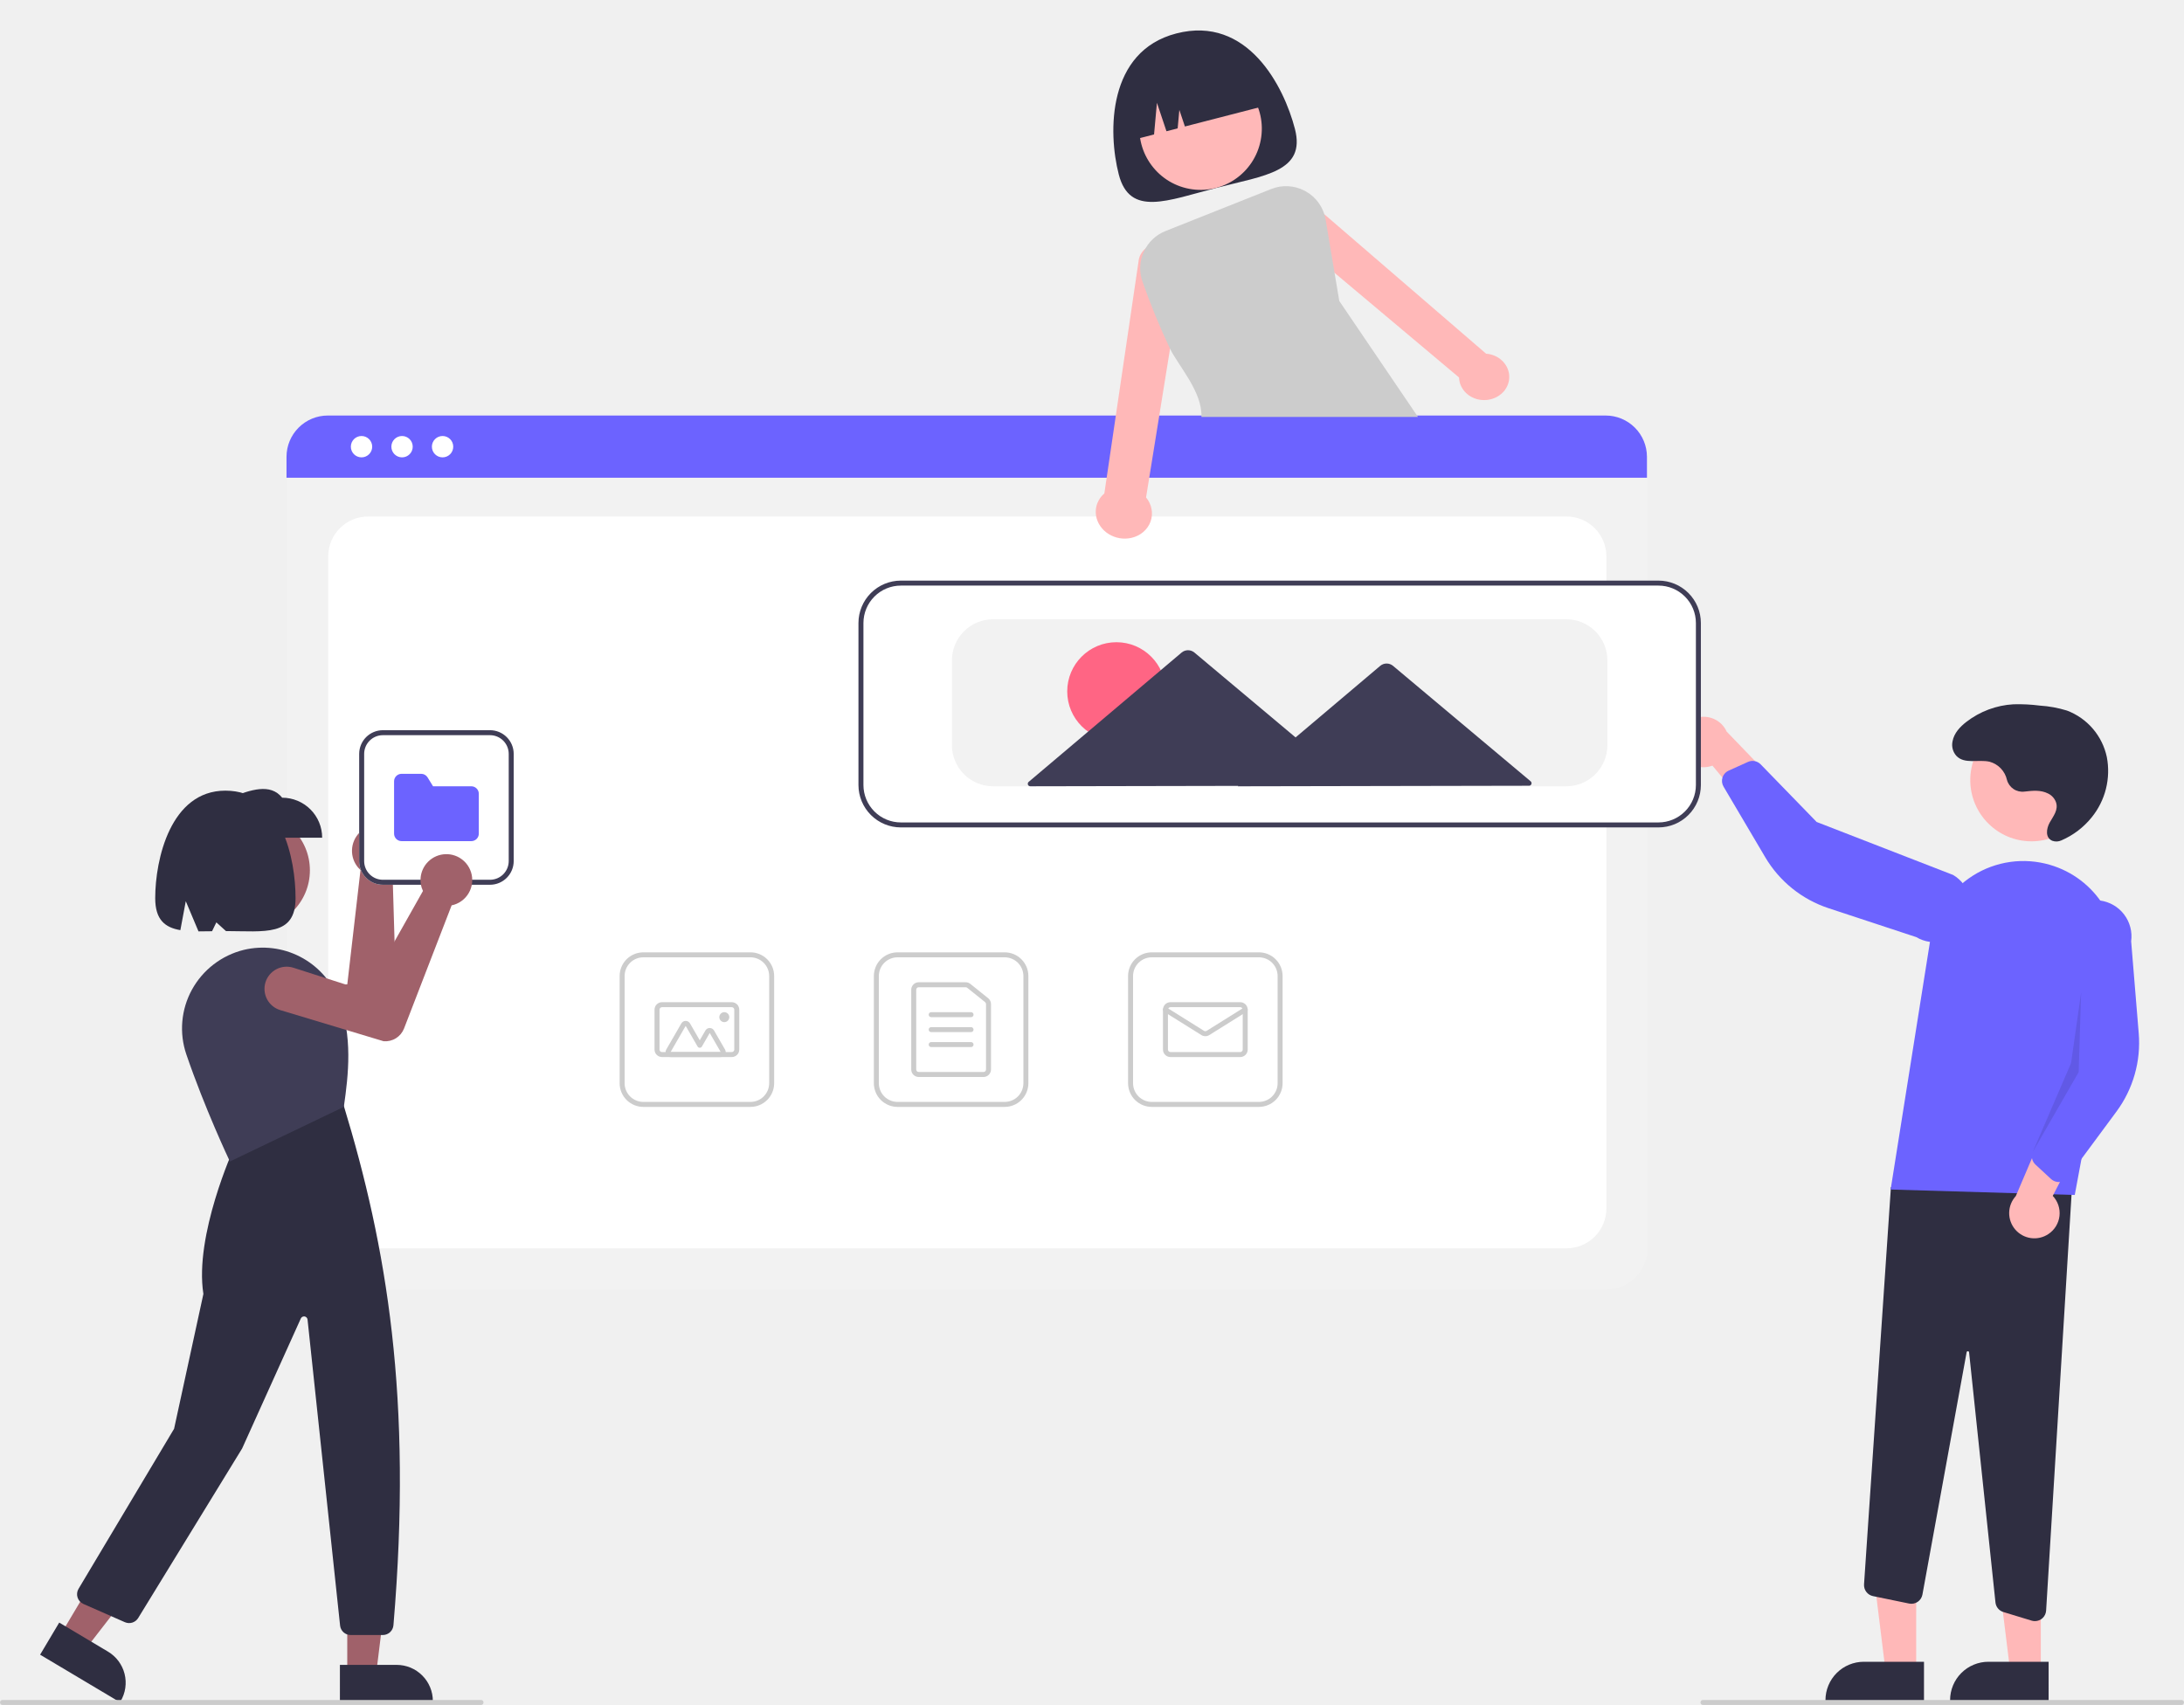
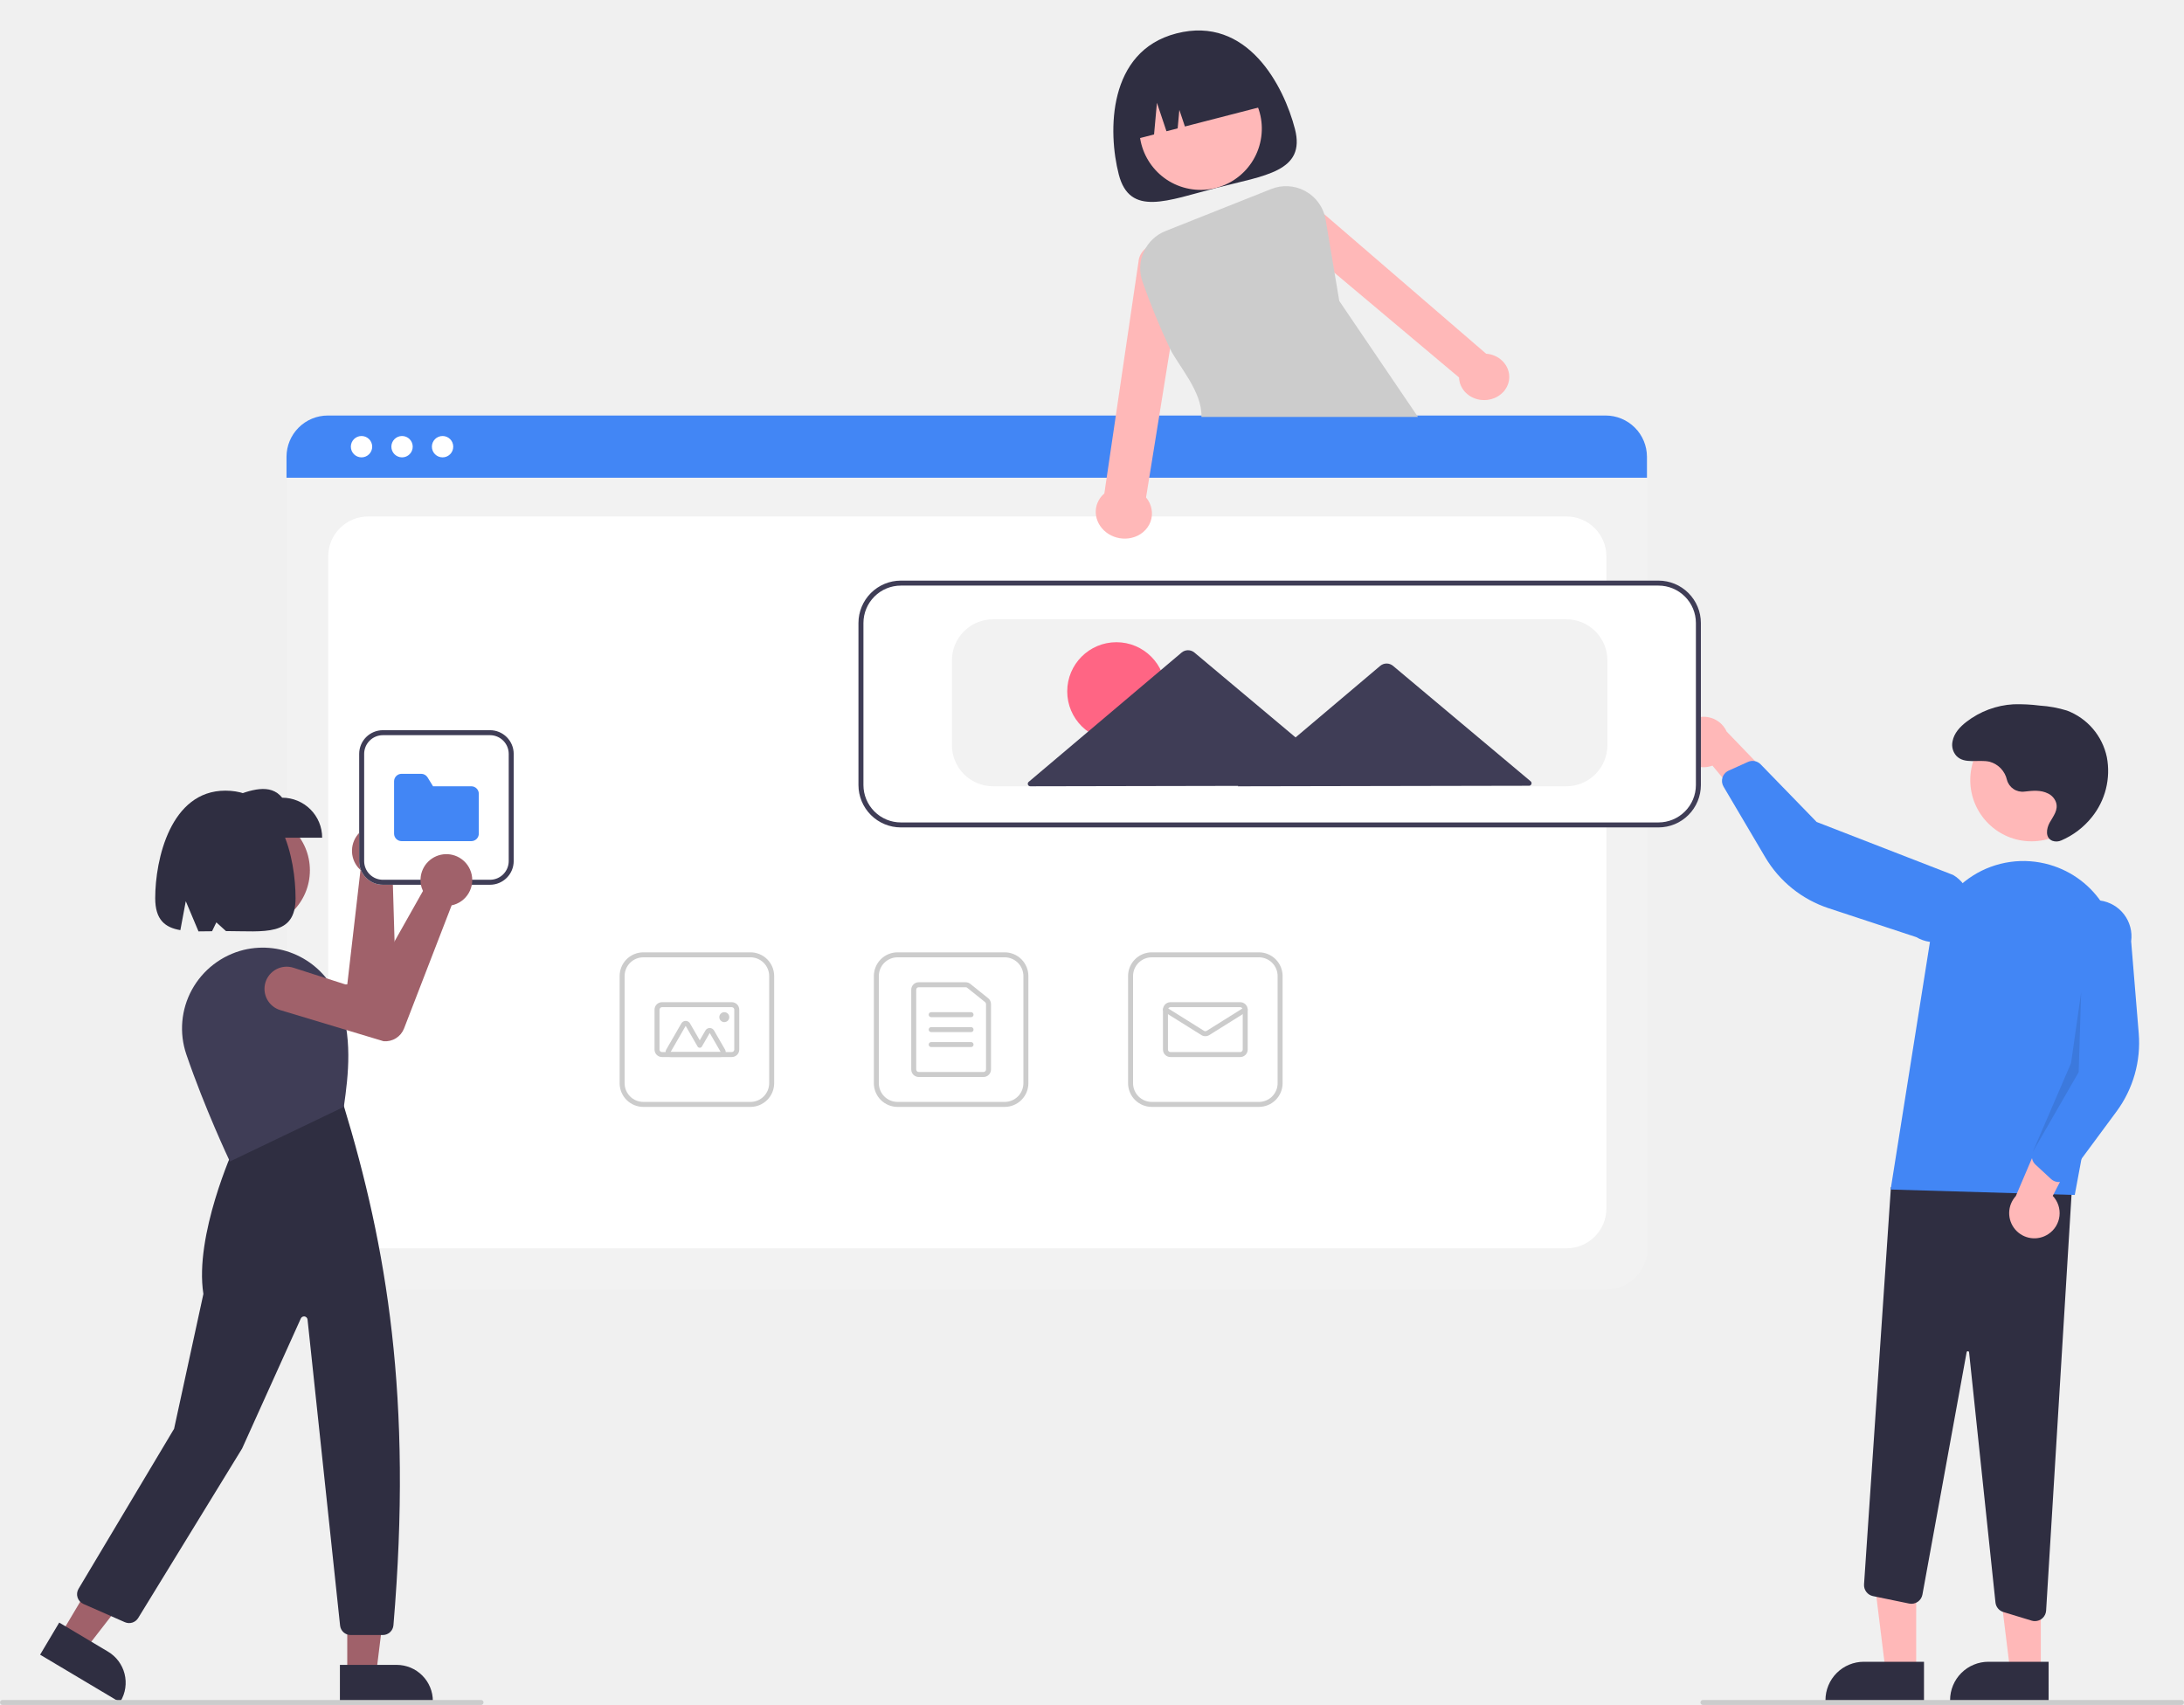
<svg xmlns="http://www.w3.org/2000/svg" width="333" height="260" viewBox="0 0 333 260" fill="none">
  <g clip-path="url(#clip0_630_1911)">
    <path d="M197.444 19.673C199.121 26.179 192.854 26.746 185.436 28.66C178.018 30.573 172.259 33.108 170.582 26.602C168.905 20.096 168.869 7.806 179.363 5.099C190.219 2.299 195.767 13.167 197.444 19.673Z" fill="#2F2E41" />
    <path d="M181.324 28.793C186.389 29.752 191.271 26.421 192.229 21.354C193.187 16.287 189.857 11.402 184.792 10.444C179.727 9.485 174.845 12.816 173.887 17.883C172.929 22.95 176.258 27.835 181.324 28.793Z" fill="#FFB8B8" />
    <path d="M172.387 21.425L175.962 20.503L176.4 15.678L177.854 20.015L179.562 19.574L179.818 16.76L180.666 19.289L193.362 16.015C192.707 13.476 191.072 11.302 188.815 9.969C186.558 8.637 183.865 8.256 181.327 8.911L179.487 9.386C176.95 10.04 174.776 11.676 173.445 13.934C172.113 16.192 171.733 18.886 172.387 21.425Z" fill="#2F2E41" />
    <path d="M244.932 196.635H50.044C48.381 196.633 46.788 195.972 45.612 194.796C44.437 193.62 43.775 192.025 43.773 190.362V73.21C43.775 71.992 44.259 70.823 45.12 69.962C45.981 69.1 47.149 68.616 48.367 68.614H246.529C247.768 68.616 248.956 69.109 249.832 69.985C250.708 70.862 251.201 72.05 251.203 73.289V190.362C251.201 192.025 250.539 193.62 249.364 194.796C248.188 195.972 246.595 196.633 244.932 196.635Z" fill="#F2F2F2" />
    <path d="M56.124 190.362H238.852C240.465 190.362 242.011 189.722 243.151 188.581C244.292 187.44 244.932 185.893 244.932 184.28V84.846C244.932 83.232 244.292 81.685 243.151 80.544C242.011 79.404 240.465 78.763 238.852 78.763H56.124C54.512 78.763 52.965 79.404 51.825 80.544C50.684 81.685 50.044 83.232 50.044 84.846V184.28C50.044 185.893 50.684 187.44 51.825 188.581C52.965 189.722 54.512 190.362 56.124 190.362Z" fill="white" />
-     <path d="M251.115 72.851H43.685V69.657C43.688 67.989 44.352 66.389 45.531 65.21C46.711 64.03 48.31 63.367 49.978 63.366H244.822C246.49 63.367 248.089 64.03 249.269 65.21C250.449 66.389 251.113 67.989 251.115 69.657V72.851Z" fill="#6C63FF" />
+     <path d="M251.115 72.851H43.685V69.657C43.688 67.989 44.352 66.389 45.531 65.21C46.711 64.03 48.31 63.367 49.978 63.366H244.822C246.49 63.367 248.089 64.03 249.269 65.21C250.449 66.389 251.113 67.989 251.115 69.657V72.851Z" fill="#4286F5" />
    <path d="M55.122 69.746C56.021 69.746 56.75 69.017 56.75 68.118C56.75 67.219 56.021 66.489 55.122 66.489C54.223 66.489 53.495 67.219 53.495 68.118C53.495 69.017 54.223 69.746 55.122 69.746Z" fill="white" />
    <path d="M61.301 69.746C62.2 69.746 62.929 69.017 62.929 68.118C62.929 67.219 62.2 66.489 61.301 66.489C60.402 66.489 59.673 67.219 59.673 68.118C59.673 69.017 60.402 69.746 61.301 69.746Z" fill="white" />
    <path d="M67.48 69.746C68.379 69.746 69.107 69.017 69.107 68.118C69.107 67.219 68.379 66.489 67.48 66.489C66.581 66.489 65.852 67.219 65.852 68.118C65.852 69.017 66.581 69.746 67.48 69.746Z" fill="white" />
    <path d="M153.19 168.798H136.849C135.892 168.797 134.974 168.416 134.297 167.739C133.62 167.062 133.24 166.144 133.239 165.187V148.839C133.24 147.882 133.62 146.964 134.297 146.287C134.974 145.61 135.892 145.229 136.849 145.228H153.19C154.147 145.229 155.064 145.61 155.741 146.287C156.418 146.964 156.799 147.882 156.8 148.839V165.187C156.799 166.144 156.418 167.062 155.741 167.739C155.064 168.416 154.147 168.797 153.19 168.798ZM136.849 145.988C136.093 145.989 135.369 146.289 134.834 146.824C134.3 147.359 133.999 148.083 133.999 148.839V165.187C133.999 165.943 134.3 166.667 134.834 167.202C135.369 167.737 136.093 168.037 136.849 168.038H153.19C153.945 168.037 154.67 167.737 155.204 167.202C155.738 166.667 156.039 165.943 156.04 165.187V148.839C156.039 148.083 155.738 147.359 155.204 146.824C154.67 146.289 153.945 145.989 153.19 145.988H136.849Z" fill="#CCCCCC" />
    <path d="M149.96 164.236H140.079C139.777 164.236 139.487 164.116 139.273 163.902C139.06 163.688 138.939 163.398 138.939 163.096V150.93C138.939 150.628 139.06 150.338 139.273 150.124C139.487 149.91 139.777 149.79 140.079 149.79H147.238C147.498 149.79 147.75 149.879 147.953 150.041L150.674 152.229C150.807 152.335 150.914 152.471 150.988 152.624C151.062 152.778 151.1 152.947 151.1 153.118V163.096C151.099 163.398 150.979 163.688 150.765 163.902C150.552 164.116 150.262 164.236 149.96 164.236ZM140.079 150.55C139.978 150.55 139.882 150.59 139.81 150.662C139.739 150.733 139.699 150.829 139.699 150.93V163.096C139.699 163.197 139.739 163.293 139.81 163.364C139.882 163.436 139.978 163.476 140.079 163.476H149.96C150.06 163.476 150.157 163.436 150.228 163.364C150.299 163.293 150.339 163.197 150.34 163.096V153.118C150.34 153.061 150.327 153.005 150.302 152.953C150.278 152.902 150.242 152.857 150.198 152.821L147.476 150.634C147.409 150.58 147.325 150.55 147.238 150.55H140.079Z" fill="#CCCCCC" />
    <path d="M148.059 155.112H141.979C141.878 155.112 141.781 155.072 141.71 155.001C141.639 154.929 141.599 154.833 141.599 154.732C141.599 154.631 141.639 154.534 141.71 154.463C141.781 154.392 141.878 154.352 141.979 154.352H148.059C148.16 154.352 148.257 154.392 148.328 154.463C148.399 154.534 148.439 154.631 148.439 154.732C148.439 154.833 148.399 154.929 148.328 155.001C148.257 155.072 148.16 155.112 148.059 155.112Z" fill="#CCCCCC" />
    <path d="M148.059 157.393H141.979C141.878 157.393 141.781 157.353 141.71 157.282C141.639 157.211 141.599 157.114 141.599 157.013C141.599 156.912 141.639 156.815 141.71 156.744C141.781 156.673 141.878 156.633 141.979 156.633H148.059C148.16 156.633 148.257 156.673 148.328 156.744C148.399 156.815 148.439 156.912 148.439 157.013C148.439 157.114 148.399 157.211 148.328 157.282C148.257 157.353 148.16 157.393 148.059 157.393Z" fill="#CCCCCC" />
    <path d="M148.059 159.674H141.979C141.878 159.674 141.781 159.634 141.71 159.563C141.639 159.492 141.599 159.395 141.599 159.294C141.599 159.193 141.639 159.097 141.71 159.025C141.781 158.954 141.878 158.914 141.979 158.914H148.059C148.16 158.914 148.257 158.954 148.328 159.025C148.399 159.097 148.439 159.193 148.439 159.294C148.439 159.395 148.399 159.492 148.328 159.563C148.257 159.634 148.16 159.674 148.059 159.674Z" fill="#CCCCCC" />
    <path d="M191.951 168.798H175.611C174.654 168.797 173.736 168.416 173.059 167.739C172.382 167.062 172.002 166.144 172 165.187V148.839C172.002 147.882 172.382 146.964 173.059 146.287C173.736 145.61 174.654 145.229 175.611 145.228H191.951C192.909 145.229 193.826 145.61 194.503 146.287C195.18 146.964 195.561 147.882 195.562 148.839V165.187C195.561 166.144 195.18 167.062 194.503 167.739C193.826 168.416 192.909 168.797 191.951 168.798ZM175.611 145.988C174.855 145.989 174.131 146.289 173.596 146.824C173.062 147.359 172.761 148.083 172.761 148.839V165.187C172.761 165.943 173.062 166.667 173.596 167.202C174.131 167.737 174.855 168.037 175.611 168.038H191.951C192.707 168.037 193.432 167.737 193.966 167.202C194.5 166.667 194.801 165.943 194.802 165.187V148.839C194.801 148.083 194.5 147.359 193.966 146.824C193.432 146.289 192.707 145.989 191.951 145.988H175.611Z" fill="#CCCCCC" />
    <path d="M189.101 161.195H178.461C178.159 161.195 177.869 161.074 177.655 160.861C177.441 160.647 177.321 160.357 177.321 160.054V153.972C177.321 153.669 177.441 153.379 177.655 153.165C177.869 152.952 178.159 152.831 178.461 152.831H189.101C189.404 152.831 189.693 152.952 189.907 153.165C190.121 153.379 190.241 153.669 190.241 153.972V160.054C190.241 160.357 190.121 160.647 189.907 160.861C189.693 161.074 189.404 161.195 189.101 161.195ZM178.461 153.591C178.36 153.591 178.263 153.632 178.192 153.703C178.121 153.774 178.081 153.871 178.081 153.972V160.054C178.081 160.155 178.121 160.252 178.192 160.323C178.263 160.394 178.36 160.434 178.461 160.435H189.101C189.202 160.434 189.299 160.394 189.37 160.323C189.441 160.252 189.481 160.155 189.481 160.054V153.972C189.481 153.871 189.441 153.774 189.37 153.703C189.299 153.632 189.202 153.591 189.101 153.591H178.461Z" fill="#CCCCCC" />
    <path d="M183.781 158.016C183.568 158.016 183.358 157.957 183.177 157.844L177.499 154.294C177.414 154.24 177.353 154.155 177.331 154.057C177.308 153.959 177.326 153.856 177.379 153.77C177.432 153.685 177.518 153.624 177.616 153.602C177.714 153.579 177.817 153.596 177.902 153.649L183.58 157.199C183.64 157.237 183.71 157.256 183.781 157.256C183.852 157.256 183.922 157.237 183.983 157.199L189.66 153.649C189.745 153.596 189.848 153.579 189.947 153.602C190.045 153.624 190.13 153.685 190.183 153.77C190.236 153.856 190.254 153.959 190.231 154.057C190.209 154.155 190.148 154.24 190.063 154.294L184.386 157.844C184.204 157.957 183.995 158.016 183.781 158.016Z" fill="#CCCCCC" />
    <path d="M114.428 168.798H98.087C97.13 168.797 96.212 168.416 95.535 167.739C94.858 167.062 94.478 166.144 94.477 165.187V148.839C94.478 147.882 94.858 146.964 95.535 146.287C96.212 145.61 97.13 145.229 98.087 145.228H114.428C115.385 145.229 116.302 145.61 116.979 146.287C117.656 146.964 118.037 147.882 118.038 148.839V165.187C118.037 166.144 117.656 167.062 116.979 167.739C116.302 168.416 115.385 168.797 114.428 168.798ZM98.087 145.988C97.331 145.989 96.607 146.289 96.072 146.824C95.538 147.359 95.237 148.083 95.237 148.839V165.187C95.237 165.943 95.538 166.667 96.072 167.202C96.607 167.737 97.331 168.037 98.087 168.038H114.428C115.183 168.037 115.908 167.737 116.442 167.202C116.976 166.667 117.277 165.943 117.278 165.187V148.839C117.277 148.083 116.976 147.359 116.442 146.824C115.908 146.289 115.183 145.989 114.428 145.988H98.087Z" fill="#CCCCCC" />
    <path d="M111.577 161.195H100.937C100.635 161.195 100.345 161.074 100.131 160.861C99.917 160.647 99.797 160.357 99.797 160.054V153.972C99.797 153.669 99.917 153.379 100.131 153.165C100.345 152.952 100.635 152.831 100.937 152.831H111.577C111.88 152.831 112.17 152.952 112.383 153.165C112.597 153.379 112.717 153.669 112.718 153.972V160.054C112.717 160.357 112.597 160.647 112.383 160.861C112.17 161.074 111.88 161.195 111.577 161.195ZM100.937 153.591C100.836 153.591 100.74 153.632 100.668 153.703C100.597 153.774 100.557 153.871 100.557 153.972V160.054C100.557 160.155 100.597 160.252 100.668 160.323C100.74 160.394 100.836 160.434 100.937 160.435H111.577C111.678 160.434 111.775 160.394 111.846 160.323C111.917 160.252 111.957 160.155 111.957 160.054V153.972C111.957 153.871 111.917 153.774 111.846 153.703C111.775 153.632 111.678 153.591 111.577 153.591H100.937Z" fill="#CCCCCC" />
    <path d="M109.891 161.195H102.244C102.11 161.195 101.979 161.16 101.863 161.093C101.748 161.026 101.652 160.93 101.585 160.815C101.518 160.699 101.483 160.568 101.483 160.435C101.483 160.301 101.519 160.17 101.585 160.054L103.889 156.063C103.956 155.947 104.052 155.851 104.167 155.784C104.283 155.718 104.414 155.682 104.547 155.682C104.681 155.682 104.812 155.718 104.927 155.784C105.043 155.851 105.139 155.947 105.205 156.063L106.693 158.641L107.555 157.147C107.622 157.031 107.718 156.935 107.833 156.869C107.949 156.802 108.08 156.767 108.213 156.767C108.347 156.767 108.478 156.802 108.593 156.869C108.709 156.935 108.805 157.031 108.872 157.147L110.549 160.054C110.616 160.17 110.651 160.301 110.651 160.435C110.651 160.568 110.616 160.699 110.549 160.815C110.483 160.93 110.387 161.026 110.271 161.093C110.155 161.16 110.024 161.195 109.891 161.195H109.891ZM109.891 160.435L108.213 157.527L107.022 159.591C106.989 159.649 106.941 159.697 106.883 159.73C106.825 159.764 106.76 159.781 106.693 159.781C106.626 159.781 106.561 159.764 106.503 159.73C106.445 159.697 106.397 159.649 106.364 159.591L104.547 156.443L102.244 160.435H109.891Z" fill="#CCCCCC" />
    <path d="M110.437 155.872C110.857 155.872 111.197 155.532 111.197 155.112C111.197 154.692 110.857 154.352 110.437 154.352C110.018 154.352 109.677 154.692 109.677 155.112C109.677 155.532 110.018 155.872 110.437 155.872Z" fill="#CCCCCC" />
    <path d="M292.168 254.935L287.509 254.935L285.293 236.957L292.169 236.957L292.168 254.935Z" fill="#FFB8B8" />
    <path d="M293.356 259.453L278.334 259.452V259.262C278.334 258.494 278.485 257.734 278.779 257.024C279.073 256.314 279.504 255.669 280.047 255.126C280.59 254.583 281.234 254.152 281.944 253.858C282.653 253.564 283.413 253.413 284.181 253.413H284.182L293.357 253.413L293.356 259.453Z" fill="#2F2E41" />
    <path d="M311.169 254.935L306.51 254.935L304.294 236.957L311.17 236.957L311.169 254.935Z" fill="#FFB8B8" />
    <path d="M312.357 259.453L297.335 259.452V259.262C297.335 258.494 297.486 257.734 297.78 257.024C298.074 256.314 298.505 255.669 299.048 255.126C299.59 254.583 300.235 254.152 300.945 253.858C301.654 253.564 302.414 253.413 303.182 253.413H303.183L312.358 253.413L312.357 259.453Z" fill="#2F2E41" />
    <path d="M309.772 247.142L305.457 245.828C305.136 245.731 304.85 245.541 304.636 245.281C304.422 245.022 304.289 244.706 304.254 244.371L300.232 206.23C300.228 206.184 300.208 206.14 300.174 206.109C300.14 206.077 300.096 206.06 300.05 206.06C300.004 206.055 299.957 206.069 299.921 206.098C299.885 206.127 299.861 206.169 299.856 206.215L293.118 243.168C293.077 243.392 292.991 243.606 292.867 243.797C292.742 243.987 292.581 244.151 292.392 244.279C292.203 244.406 291.991 244.495 291.767 244.539C291.544 244.583 291.313 244.582 291.09 244.536L285.576 243.4C285.171 243.315 284.811 243.088 284.561 242.758C284.311 242.429 284.188 242.021 284.215 241.609L288.313 181.042L316.107 178.042L311.977 245.609C311.95 246.043 311.759 246.451 311.443 246.75C311.126 247.048 310.708 247.215 310.273 247.216C310.103 247.216 309.935 247.191 309.772 247.142Z" fill="#2F2E41" />
    <path d="M309.746 128.298C314.901 128.298 319.08 124.117 319.08 118.96C319.08 113.804 314.901 109.623 309.746 109.623C304.591 109.623 300.412 113.804 300.412 118.96C300.412 124.117 304.591 128.298 309.746 128.298Z" fill="#FFB8B8" />
-     <path d="M288.271 181.398L294.297 143.437C294.617 141.418 295.364 139.491 296.487 137.784C297.609 136.077 299.083 134.628 300.809 133.535C302.534 132.442 304.473 131.729 306.496 131.443C308.519 131.158 310.579 131.307 312.54 131.88C315.968 132.872 318.904 135.107 320.773 138.148C322.642 141.189 323.311 144.819 322.649 148.327L316.344 182.228L288.271 181.398Z" fill="#6C63FF" />
+     <path d="M288.271 181.398L294.297 143.437C294.617 141.418 295.364 139.491 296.487 137.784C297.609 136.077 299.083 134.628 300.809 133.535C302.534 132.442 304.473 131.729 306.496 131.443C308.519 131.158 310.579 131.307 312.54 131.88C315.968 132.872 318.904 135.107 320.773 138.148C322.642 141.189 323.311 144.819 322.649 148.327L316.344 182.228L288.271 181.398Z" fill="#4286F5" />
    <path d="M312.323 188.19C312.789 187.882 313.182 187.475 313.474 186.999C313.767 186.523 313.951 185.988 314.014 185.433C314.077 184.877 314.018 184.315 313.841 183.785C313.663 183.255 313.372 182.771 312.987 182.366L319.218 170.295L312.201 171.044L307.359 182.392C306.722 183.084 306.361 183.986 306.344 184.926C306.327 185.867 306.655 186.782 307.267 187.496C307.879 188.211 308.731 188.676 309.663 188.804C310.595 188.932 311.541 188.713 312.323 188.19V188.19Z" fill="#FFB8B8" />
-     <path d="M313.657 180.236C313.312 180.188 312.991 180.035 312.735 179.799L310.351 177.595C310.094 177.356 309.916 177.043 309.841 176.7C309.767 176.356 309.8 175.998 309.936 175.674L314.701 164.376L314.025 142.052C314.122 141.334 314.36 140.643 314.724 140.017C315.088 139.391 315.572 138.844 316.149 138.405C316.725 137.967 317.382 137.646 318.082 137.462C318.782 137.278 319.511 137.233 320.228 137.331C320.946 137.429 321.637 137.667 322.262 138.032C322.887 138.397 323.434 138.882 323.872 139.459C324.309 140.036 324.629 140.693 324.813 141.394C324.996 142.094 325.04 142.824 324.942 143.542L326.097 157.575C326.449 161.834 325.242 166.075 322.701 169.511L315.271 179.56C315.128 179.753 314.946 179.914 314.736 180.032C314.527 180.15 314.296 180.223 314.056 180.246C313.923 180.258 313.789 180.255 313.657 180.236Z" fill="#6C63FF" />
+     <path d="M313.657 180.236C313.312 180.188 312.991 180.035 312.735 179.799L310.351 177.595C310.094 177.356 309.916 177.043 309.841 176.7C309.767 176.356 309.8 175.998 309.936 175.674L314.701 164.376L314.025 142.052C314.122 141.334 314.36 140.643 314.724 140.017C315.088 139.391 315.572 138.844 316.149 138.405C316.725 137.967 317.382 137.646 318.082 137.462C318.782 137.278 319.511 137.233 320.228 137.331C320.946 137.429 321.637 137.667 322.262 138.032C322.887 138.397 323.434 138.882 323.872 139.459C324.309 140.036 324.629 140.693 324.813 141.394C324.996 142.094 325.04 142.824 324.942 143.542L326.097 157.575C326.449 161.834 325.242 166.075 322.701 169.511L315.271 179.56C315.128 179.753 314.946 179.914 314.736 180.032C314.527 180.15 314.296 180.223 314.056 180.246C313.923 180.258 313.789 180.255 313.657 180.236Z" fill="#4286F5" />
    <path d="M255.997 113.873C256.098 114.423 256.319 114.943 256.644 115.398C256.968 115.853 257.389 116.231 257.875 116.506C258.362 116.781 258.902 116.946 259.459 116.989C260.016 117.032 260.576 116.952 261.099 116.755L269.781 127.202L271.827 120.446L263.269 111.561C262.88 110.704 262.191 110.02 261.332 109.637C260.472 109.255 259.503 109.201 258.606 109.486C257.71 109.771 256.949 110.375 256.468 111.183C255.987 111.992 255.819 112.949 255.997 113.873Z" fill="#FFB8B8" />
-     <path d="M262.797 118.203C262.977 117.905 263.242 117.668 263.56 117.524L266.518 116.187C266.838 116.043 267.195 116.001 267.541 116.067C267.886 116.133 268.203 116.303 268.448 116.554L276.99 125.349L297.802 133.43C298.425 133.799 298.969 134.287 299.403 134.867C299.837 135.447 300.153 136.106 300.332 136.808C300.511 137.51 300.55 138.24 300.447 138.957C300.343 139.674 300.1 140.363 299.73 140.986C299.36 141.609 298.871 142.152 298.292 142.586C297.712 143.019 297.052 143.334 296.35 143.513C295.648 143.691 294.919 143.729 294.202 143.625C293.486 143.521 292.797 143.277 292.175 142.906L278.807 138.499C274.749 137.162 271.316 134.396 269.144 130.716L262.791 119.953C262.669 119.746 262.592 119.516 262.565 119.277C262.538 119.038 262.561 118.796 262.633 118.567C262.673 118.44 262.728 118.318 262.797 118.203Z" fill="#6C63FF" />
+     <path d="M262.797 118.203C262.977 117.905 263.242 117.668 263.56 117.524L266.518 116.187C266.838 116.043 267.195 116.001 267.541 116.067C267.886 116.133 268.203 116.303 268.448 116.554L276.99 125.349L297.802 133.43C298.425 133.799 298.969 134.287 299.403 134.867C299.837 135.447 300.153 136.106 300.332 136.808C300.511 137.51 300.55 138.24 300.447 138.957C300.343 139.674 300.1 140.363 299.73 140.986C299.36 141.609 298.871 142.152 298.292 142.586C297.712 143.019 297.052 143.334 296.35 143.513C295.648 143.691 294.919 143.729 294.202 143.625C293.486 143.521 292.797 143.277 292.175 142.906L278.807 138.499C274.749 137.162 271.316 134.396 269.144 130.716L262.791 119.953C262.669 119.746 262.592 119.516 262.565 119.277C262.538 119.038 262.561 118.796 262.633 118.567C262.673 118.44 262.728 118.318 262.797 118.203Z" fill="#4286F5" />
    <path opacity="0.1" d="M317.317 151.338L316.937 163.504L309.936 175.673L315.781 162.111L317.317 151.338Z" fill="black" />
    <path d="M308.677 120.715C308.091 120.791 307.497 120.652 307.005 120.323C306.514 119.995 306.158 119.499 306.005 118.928C305.857 118.27 305.533 117.666 305.068 117.178C304.602 116.691 304.013 116.34 303.364 116.162C301.651 115.771 299.559 116.577 298.304 115.279C298.036 114.983 297.841 114.627 297.737 114.241C297.633 113.855 297.622 113.45 297.706 113.058C297.937 111.797 298.838 110.844 299.82 110.082C301.885 108.486 304.384 107.552 306.989 107.402C308.338 107.363 309.687 107.43 311.025 107.603C312.426 107.691 313.812 107.945 315.154 108.358C316.682 108.935 318.041 109.888 319.104 111.129C320.166 112.371 320.899 113.86 321.235 115.459C321.541 117.064 321.494 118.716 321.097 120.301C320.699 121.885 319.961 123.364 318.933 124.633C317.702 126.166 316.116 127.374 314.312 128.153C313.882 128.356 313.389 128.381 312.941 128.223C311.817 127.776 312.001 126.383 312.513 125.454C313.062 124.46 313.905 123.497 313.464 122.288C313.243 121.727 312.819 121.27 312.276 121.008C311.159 120.438 309.909 120.573 308.708 120.712L308.677 120.715Z" fill="#2F2E41" />
    <path d="M252.877 125.988H137.352C135.689 125.986 134.095 125.325 132.92 124.149C131.744 122.973 131.083 121.378 131.081 119.715V95.004C131.083 93.341 131.744 91.746 132.92 90.57C134.095 89.394 135.689 88.733 137.352 88.731H252.877C254.54 88.733 256.134 89.394 257.309 90.57C258.485 91.746 259.146 93.341 259.148 95.004V119.715C259.146 121.378 258.485 122.973 257.309 124.149C256.134 125.325 254.54 125.986 252.877 125.988Z" fill="white" />
    <path d="M252.877 126.178H137.351C135.639 126.177 133.997 125.495 132.785 124.283C131.574 123.072 130.893 121.429 130.891 119.715V95.004C130.893 93.291 131.574 91.648 132.785 90.436C133.997 89.225 135.639 88.543 137.351 88.541H252.877C254.59 88.543 256.232 89.225 257.443 90.436C258.654 91.648 259.336 93.291 259.338 95.004V119.715C259.336 121.429 258.654 123.072 257.443 124.283C256.232 125.495 254.59 126.177 252.877 126.178ZM137.351 89.301C135.84 89.303 134.391 89.904 133.323 90.974C132.254 92.043 131.653 93.492 131.651 95.004V119.715C131.653 121.227 132.254 122.677 133.323 123.746C134.391 124.815 135.84 125.416 137.351 125.418H252.877C254.389 125.416 255.837 124.815 256.906 123.746C257.975 122.677 258.576 121.227 258.578 119.715V95.004C258.576 93.492 257.975 92.043 256.906 90.974C255.837 89.904 254.389 89.303 252.877 89.301H137.351Z" fill="#3F3D56" />
    <path d="M238.817 119.906H151.412C149.75 119.904 148.156 119.242 146.98 118.066C145.805 116.89 145.144 115.296 145.142 113.633V100.707C145.144 99.044 145.805 97.449 146.98 96.273C148.156 95.097 149.75 94.436 151.412 94.434H238.817C240.479 94.436 242.073 95.097 243.248 96.273C244.424 97.449 245.085 99.044 245.087 100.707V113.633C245.085 115.296 244.424 116.89 243.248 118.066C242.073 119.242 240.479 119.904 238.817 119.906Z" fill="#F2F2F2" />
    <path d="M170.221 112.939C174.362 112.939 177.72 109.58 177.72 105.437C177.72 101.294 174.362 97.935 170.221 97.935C166.08 97.935 162.722 101.294 162.722 105.437C162.722 109.58 166.08 112.939 170.221 112.939Z" fill="#FF6584" />
    <path d="M233.385 119.148L222.801 110.268L212.399 101.54C212.124 101.31 211.777 101.184 211.419 101.185C211.061 101.185 210.714 101.313 210.441 101.544L200.073 110.312L197.54 112.453L193.722 109.249L182.117 99.513C181.842 99.282 181.495 99.156 181.137 99.157C180.779 99.158 180.432 99.285 180.159 99.516L168.592 109.298L156.843 119.233C156.783 119.283 156.741 119.351 156.721 119.426C156.701 119.502 156.704 119.581 156.731 119.654C156.758 119.728 156.807 119.791 156.871 119.835C156.935 119.88 157.011 119.904 157.089 119.904L181.177 119.857L188.802 119.842L188.727 119.906L211.455 119.862L233.142 119.82C233.22 119.82 233.296 119.796 233.359 119.751C233.423 119.706 233.472 119.643 233.498 119.569C233.525 119.496 233.528 119.416 233.508 119.341C233.488 119.266 233.445 119.199 233.385 119.148Z" fill="#3F3D56" />
    <path d="M332.62 260H259.656C259.556 260 259.459 259.96 259.388 259.889C259.316 259.817 259.276 259.721 259.276 259.62C259.276 259.519 259.316 259.422 259.388 259.351C259.459 259.28 259.556 259.24 259.656 259.24H332.62C332.721 259.24 332.818 259.28 332.889 259.351C332.96 259.422 333 259.519 333 259.62C333 259.721 332.96 259.817 332.889 259.889C332.818 259.96 332.721 260 332.62 260Z" fill="#CCCCCC" />
    <path d="M229.58 55.667C229.318 55.255 228.968 54.896 228.551 54.613C228.134 54.33 227.66 54.127 227.157 54.019C226.972 53.979 226.785 53.953 226.596 53.942L201.221 32.067C200.724 31.575 200.054 31.262 199.331 31.185C199.189 31.167 199.045 31.16 198.901 31.164C198.305 31.177 197.727 31.35 197.237 31.663C196.746 31.975 196.366 32.413 196.141 32.923C195.916 33.434 195.857 33.994 195.971 34.536C196.086 35.077 196.368 35.577 196.783 35.974L206.502 44.145L222.462 57.56C222.47 57.807 222.505 58.052 222.566 58.293C222.746 58.989 223.15 59.62 223.726 60.1C224.301 60.581 225.02 60.888 225.788 60.983C226.488 61.073 227.2 60.978 227.844 60.711C228.354 60.502 228.809 60.194 229.177 59.807C229.215 59.767 229.25 59.73 229.285 59.687C229.77 59.126 230.058 58.44 230.111 57.722C230.164 57.004 229.979 56.287 229.58 55.667L229.58 55.667Z" fill="#FFB8B8" />
    <path d="M174.743 75.855L176.349 65.908L177.678 57.653L178.611 51.877L180.426 40.617C180.48 40.006 180.339 39.388 180.021 38.839C179.703 38.289 179.222 37.833 178.636 37.524C178.05 37.215 177.385 37.068 176.721 37.101C176.058 37.133 175.425 37.344 174.9 37.707C174.777 37.789 174.663 37.881 174.558 37.983C173.984 38.5 173.638 39.198 173.583 39.947L171.158 56.419L169.938 64.695L168.383 75.251C168.231 75.382 168.09 75.522 167.959 75.672C167.606 76.084 167.35 76.561 167.206 77.073C167.062 77.586 167.033 78.123 167.121 78.653C167.213 79.209 167.43 79.743 167.759 80.222C168.088 80.702 168.52 81.114 169.029 81.433C169.537 81.751 170.109 81.969 170.708 82.071C171.306 82.174 171.918 82.158 172.501 82.026C173.179 81.873 173.801 81.566 174.311 81.133C174.821 80.7 175.203 80.155 175.425 79.545C175.646 78.935 175.7 78.279 175.581 77.635C175.462 76.992 175.175 76.38 174.743 75.855L174.743 75.855Z" fill="#FFB8B8" />
    <path d="M216.201 63.579L204.204 45.896L202.123 33.5C201.974 32.599 201.624 31.742 201.099 30.994C200.574 30.247 199.888 29.627 199.091 29.181C199.028 29.146 198.961 29.11 198.898 29.078C198.121 28.672 197.265 28.439 196.39 28.395C195.514 28.351 194.639 28.497 193.825 28.823L177.712 35.23C176.237 35.815 175.047 36.95 174.393 38.397C173.739 39.844 173.673 41.488 174.209 42.982C175.42 46.435 176.81 49.822 178.374 53.13C179.619 55.73 183.35 59.741 183.185 63.579L193.825 63.579L212.651 63.579L216.201 63.579Z" fill="#CCCCCC" />
    <path d="M38.445 141.53C43.308 141.53 47.25 137.586 47.25 132.721C47.25 127.856 43.308 123.912 38.445 123.912C33.581 123.912 29.639 127.856 29.639 132.721C29.639 137.586 33.581 141.53 38.445 141.53Z" fill="#A0616A" />
    <path d="M60.063 126.657C60.149 126.726 60.233 126.799 60.315 126.877C60.719 127.258 61.039 127.721 61.252 128.234C61.466 128.747 61.568 129.3 61.553 129.856C61.538 130.411 61.406 130.958 61.166 131.459C60.925 131.96 60.581 132.404 60.157 132.763C60.057 132.846 59.954 132.924 59.847 132.997L60.443 153.125C60.46 153.784 60.264 154.431 59.885 154.969C59.505 155.508 58.962 155.91 58.336 156.116L58.3 156.124L41.963 157.864C41.519 157.911 41.07 157.87 40.642 157.743C40.214 157.615 39.815 157.404 39.469 157.122C39.123 156.84 38.836 156.492 38.625 156.098C38.414 155.704 38.283 155.272 38.24 154.827C38.197 154.383 38.242 153.934 38.373 153.507C38.504 153.079 38.718 152.683 39.004 152.339C39.289 151.995 39.64 151.711 40.035 151.504C40.431 151.296 40.864 151.169 41.309 151.13L52.954 150.104L54.968 132.673C54.836 132.556 54.713 132.43 54.599 132.296C53.967 131.549 53.636 130.593 53.67 129.615C53.703 128.636 54.099 127.706 54.779 127.003C55.461 126.3 56.378 125.875 57.355 125.812C58.331 125.748 59.296 126.049 60.063 126.657H60.063Z" fill="#A0616A" />
    <path d="M52.947 255.324H57.343L59.434 238.364H52.947L52.947 255.324Z" fill="#A0616A" />
    <path d="M51.826 253.889L60.483 253.888H60.483C61.207 253.888 61.925 254.031 62.594 254.308C63.263 254.586 63.871 254.992 64.383 255.505C64.896 256.017 65.302 256.625 65.579 257.295C65.857 257.965 65.999 258.682 65.999 259.407V259.586L51.827 259.587L51.826 253.889Z" fill="#2F2E41" />
    <path d="M9.26 249.245L13.036 251.494L23.507 237.991L17.933 234.671L9.26 249.245Z" fill="#A0616A" />
    <path d="M9.03 247.437L16.468 251.867L16.468 251.868C17.091 252.238 17.634 252.728 18.067 253.309C18.5 253.89 18.815 254.55 18.993 255.253C19.171 255.955 19.209 256.686 19.105 257.403C19.001 258.12 18.756 258.81 18.386 259.433L18.294 259.587L6.116 252.333L9.03 247.437Z" fill="#2F2E41" />
    <path d="M58.38 249.334H53.458C53.059 249.334 52.675 249.187 52.379 248.921C52.082 248.654 51.895 248.287 51.854 247.89L46.892 201.229C46.879 201.111 46.828 201.001 46.747 200.915C46.666 200.83 46.559 200.773 46.442 200.754C46.326 200.736 46.206 200.756 46.102 200.812C45.998 200.868 45.916 200.956 45.867 201.064L36.915 220.893L21.067 246.746C20.862 247.078 20.544 247.324 20.173 247.441C19.801 247.557 19.399 247.535 19.042 247.38L12.711 244.593C12.502 244.501 12.314 244.365 12.161 244.195C12.008 244.025 11.893 243.824 11.824 243.606C11.754 243.388 11.732 243.158 11.758 242.93C11.784 242.703 11.858 242.484 11.976 242.288L26.544 217.883L31.012 197.321C29.607 188.404 35.632 175.147 35.693 175.014L35.723 174.949L52.317 168.461L52.4 168.563C58.945 190.048 62.933 213.169 59.988 247.855C59.952 248.257 59.767 248.632 59.47 248.905C59.172 249.179 58.784 249.331 58.38 249.334Z" fill="#2F2E41" />
    <path d="M35.054 177.122L34.977 176.96C34.94 176.882 31.25 169.096 28.406 160.775C27.859 159.166 27.652 157.461 27.799 155.767C27.945 154.074 28.442 152.43 29.256 150.939C30.082 149.432 31.211 148.113 32.572 147.066C33.934 146.018 35.498 145.265 37.166 144.854C40.061 144.16 43.108 144.529 45.754 145.895C48.4 147.261 50.467 149.532 51.579 152.294C53.835 157.939 53.116 163.963 52.439 168.701L52.426 168.796L52.34 168.838L35.054 177.122Z" fill="#3F3D56" />
    <path d="M49.121 127.745H35.139V121.647C38.208 120.428 41.211 119.39 43.026 121.647C44.643 121.647 46.193 122.29 47.336 123.433C48.479 124.577 49.121 126.128 49.121 127.745V127.745Z" fill="#2F2E41" />
    <path d="M34.365 120.571C26.006 120.571 23.666 131.053 23.666 136.967C23.666 140.265 25.157 141.444 27.5 141.843L28.327 137.429L30.265 142.033C30.923 142.036 31.614 142.024 32.331 142.01L32.988 140.657L34.453 141.986C40.321 141.995 45.063 142.85 45.063 136.967C45.063 131.053 43.011 120.571 34.365 120.571Z" fill="#2F2E41" />
    <path d="M73.344 260H0.38C0.279 260 0.183 259.96 0.111 259.889C0.04 259.817 0 259.721 0 259.62C0 259.519 0.04 259.422 0.111 259.351C0.183 259.28 0.279 259.24 0.38 259.24H73.344C73.445 259.24 73.541 259.28 73.612 259.351C73.684 259.422 73.724 259.519 73.724 259.62C73.724 259.721 73.684 259.817 73.612 259.889C73.541 259.96 73.445 260 73.344 260Z" fill="#CCCCCC" />
    <path d="M74.716 134.922H58.375C57.418 134.921 56.5 134.541 55.823 133.863C55.147 133.186 54.766 132.268 54.765 131.311V114.963C54.766 114.006 55.147 113.088 55.823 112.411C56.5 111.734 57.418 111.353 58.375 111.352H74.716C75.673 111.353 76.59 111.734 77.267 112.411C77.944 113.088 78.325 114.006 78.326 114.963V131.311C78.325 132.268 77.944 133.186 77.267 133.863C76.59 134.541 75.673 134.921 74.716 134.922Z" fill="white" />
    <path d="M74.716 134.922H58.375C57.418 134.921 56.5 134.541 55.823 133.863C55.147 133.186 54.766 132.268 54.765 131.311V114.963C54.766 114.006 55.147 113.088 55.823 112.411C56.5 111.734 57.418 111.353 58.375 111.352H74.716C75.673 111.353 76.59 111.734 77.267 112.411C77.944 113.088 78.325 114.006 78.326 114.963V131.311C78.325 132.268 77.944 133.186 77.267 133.863C76.59 134.541 75.673 134.921 74.716 134.922ZM58.375 112.112C57.619 112.113 56.895 112.413 56.36 112.948C55.826 113.483 55.526 114.207 55.525 114.963V131.311C55.526 132.067 55.826 132.792 56.36 133.326C56.895 133.861 57.619 134.161 58.375 134.162H74.716C75.471 134.161 76.196 133.861 76.73 133.326C77.264 132.792 77.565 132.067 77.566 131.311V114.963C77.565 114.207 77.264 113.483 76.73 112.948C76.196 112.413 75.471 112.113 74.716 112.112H58.375Z" fill="#3F3D56" />
-     <path d="M71.866 128.269H61.225C60.923 128.269 60.633 128.149 60.419 127.935C60.206 127.721 60.085 127.431 60.085 127.129V119.145C60.085 118.843 60.206 118.553 60.419 118.339C60.633 118.125 60.923 118.005 61.225 118.005H64.221C64.415 118.004 64.607 118.053 64.777 118.149C64.947 118.244 65.09 118.381 65.192 118.547L66.027 119.905H71.866C72.168 119.906 72.458 120.026 72.671 120.24C72.885 120.454 73.005 120.744 73.006 121.046V127.129C73.005 127.431 72.885 127.721 72.671 127.935C72.458 128.149 72.168 128.269 71.866 128.269Z" fill="#6C63FF" />
+     <path d="M71.866 128.269H61.225C60.923 128.269 60.633 128.149 60.419 127.935C60.206 127.721 60.085 127.431 60.085 127.129V119.145C60.085 118.843 60.206 118.553 60.419 118.339C60.633 118.125 60.923 118.005 61.225 118.005H64.221C64.415 118.004 64.607 118.053 64.777 118.149C64.947 118.244 65.09 118.381 65.192 118.547L66.027 119.905H71.866C72.168 119.906 72.458 120.026 72.671 120.24C72.885 120.454 73.005 120.744 73.006 121.046V127.129C73.005 127.431 72.885 127.721 72.671 127.935C72.458 128.149 72.168 128.269 71.866 128.269Z" fill="#4286F5" />
    <path d="M71.519 132.303C71.573 132.4 71.622 132.5 71.667 132.603C71.892 133.112 72.007 133.662 72.004 134.218C72.002 134.774 71.882 135.323 71.653 135.829C71.423 136.336 71.09 136.788 70.674 137.156C70.257 137.525 69.768 137.801 69.237 137.967C69.114 138.005 68.989 138.037 68.862 138.062L61.604 156.844C61.364 157.458 60.932 157.978 60.374 158.327C59.815 158.677 59.158 158.836 58.502 158.783L58.465 158.776L42.734 154.038C42.306 153.909 41.908 153.697 41.563 153.413C41.218 153.13 40.932 152.781 40.722 152.386C40.513 151.991 40.383 151.559 40.342 151.114C40.3 150.669 40.347 150.22 40.48 149.794C40.612 149.367 40.828 148.971 41.115 148.628C41.401 148.285 41.753 148.003 42.149 147.797C42.546 147.591 42.979 147.465 43.424 147.428C43.869 147.39 44.317 147.441 44.742 147.578L55.873 151.153L64.491 135.869C64.415 135.71 64.35 135.547 64.296 135.379C64.005 134.445 64.07 133.435 64.48 132.547C64.891 131.658 65.616 130.954 66.516 130.57C67.417 130.187 68.427 130.152 69.352 130.472C70.276 130.792 71.049 131.445 71.519 132.303H71.519Z" fill="#A0616A" />
  </g>
  <defs>
    <clipPath id="clip0_630_1911">
      <rect width="333" height="260" fill="white" />
    </clipPath>
  </defs>
</svg>
